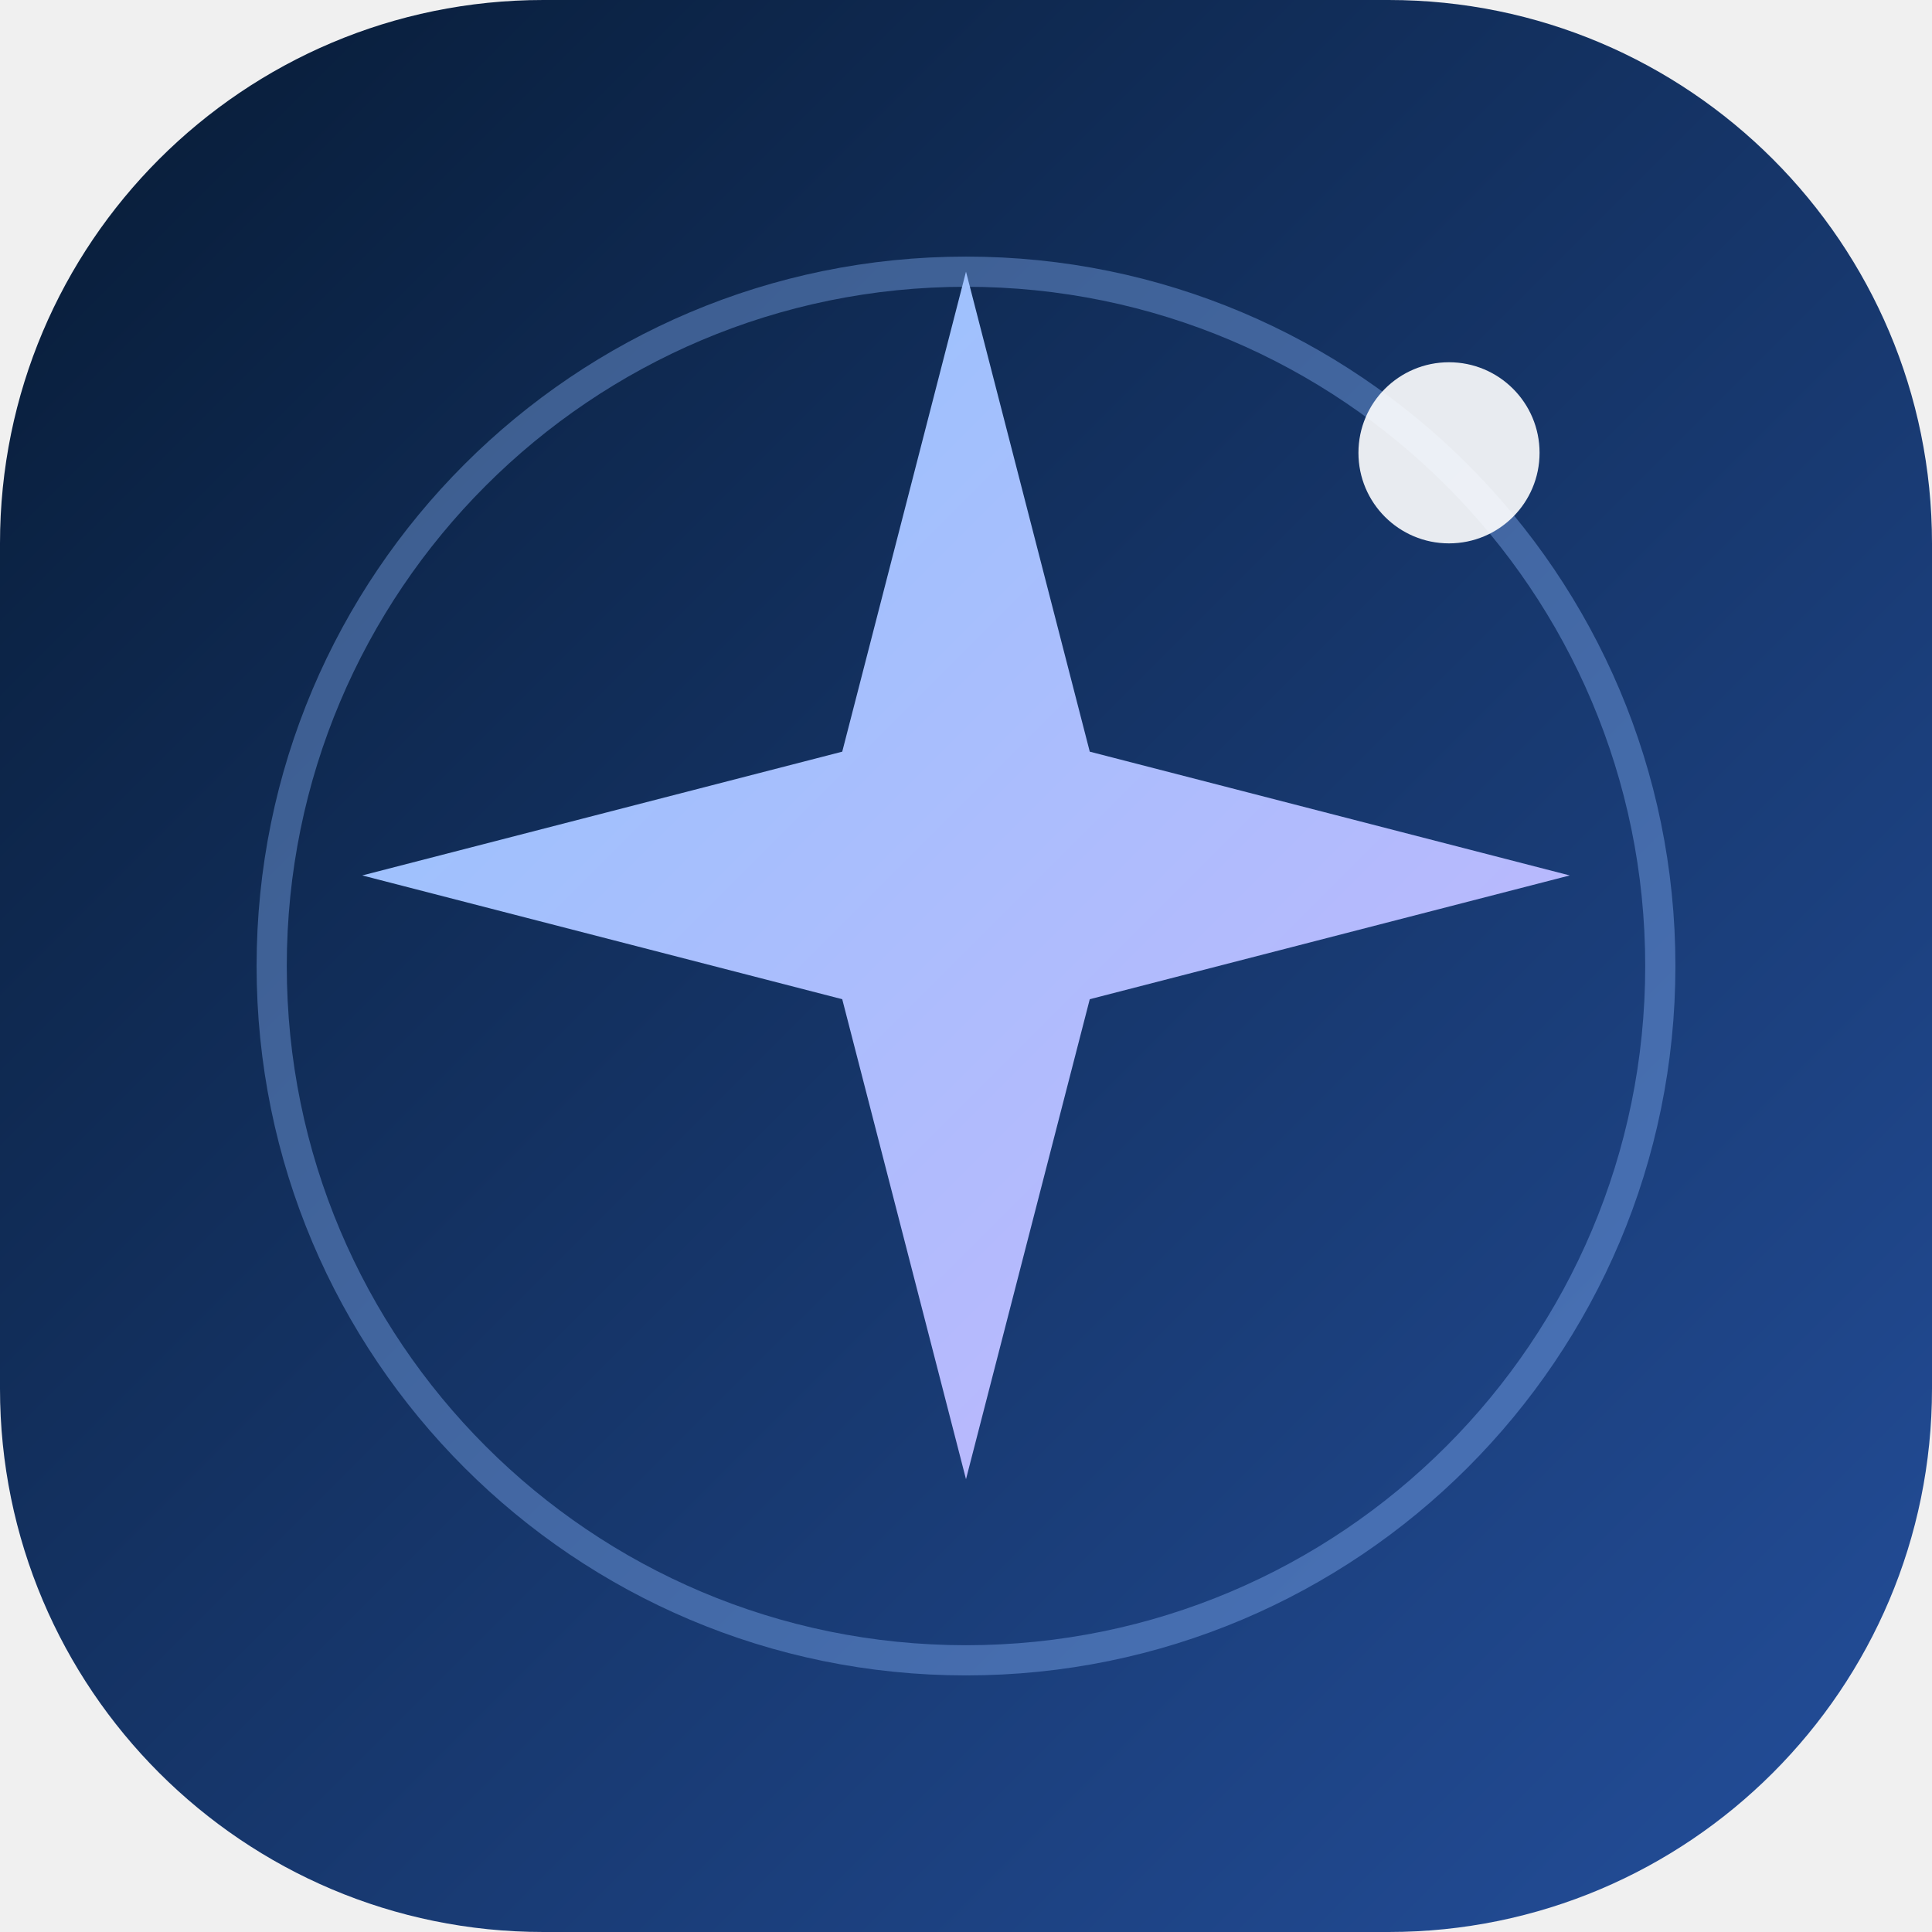
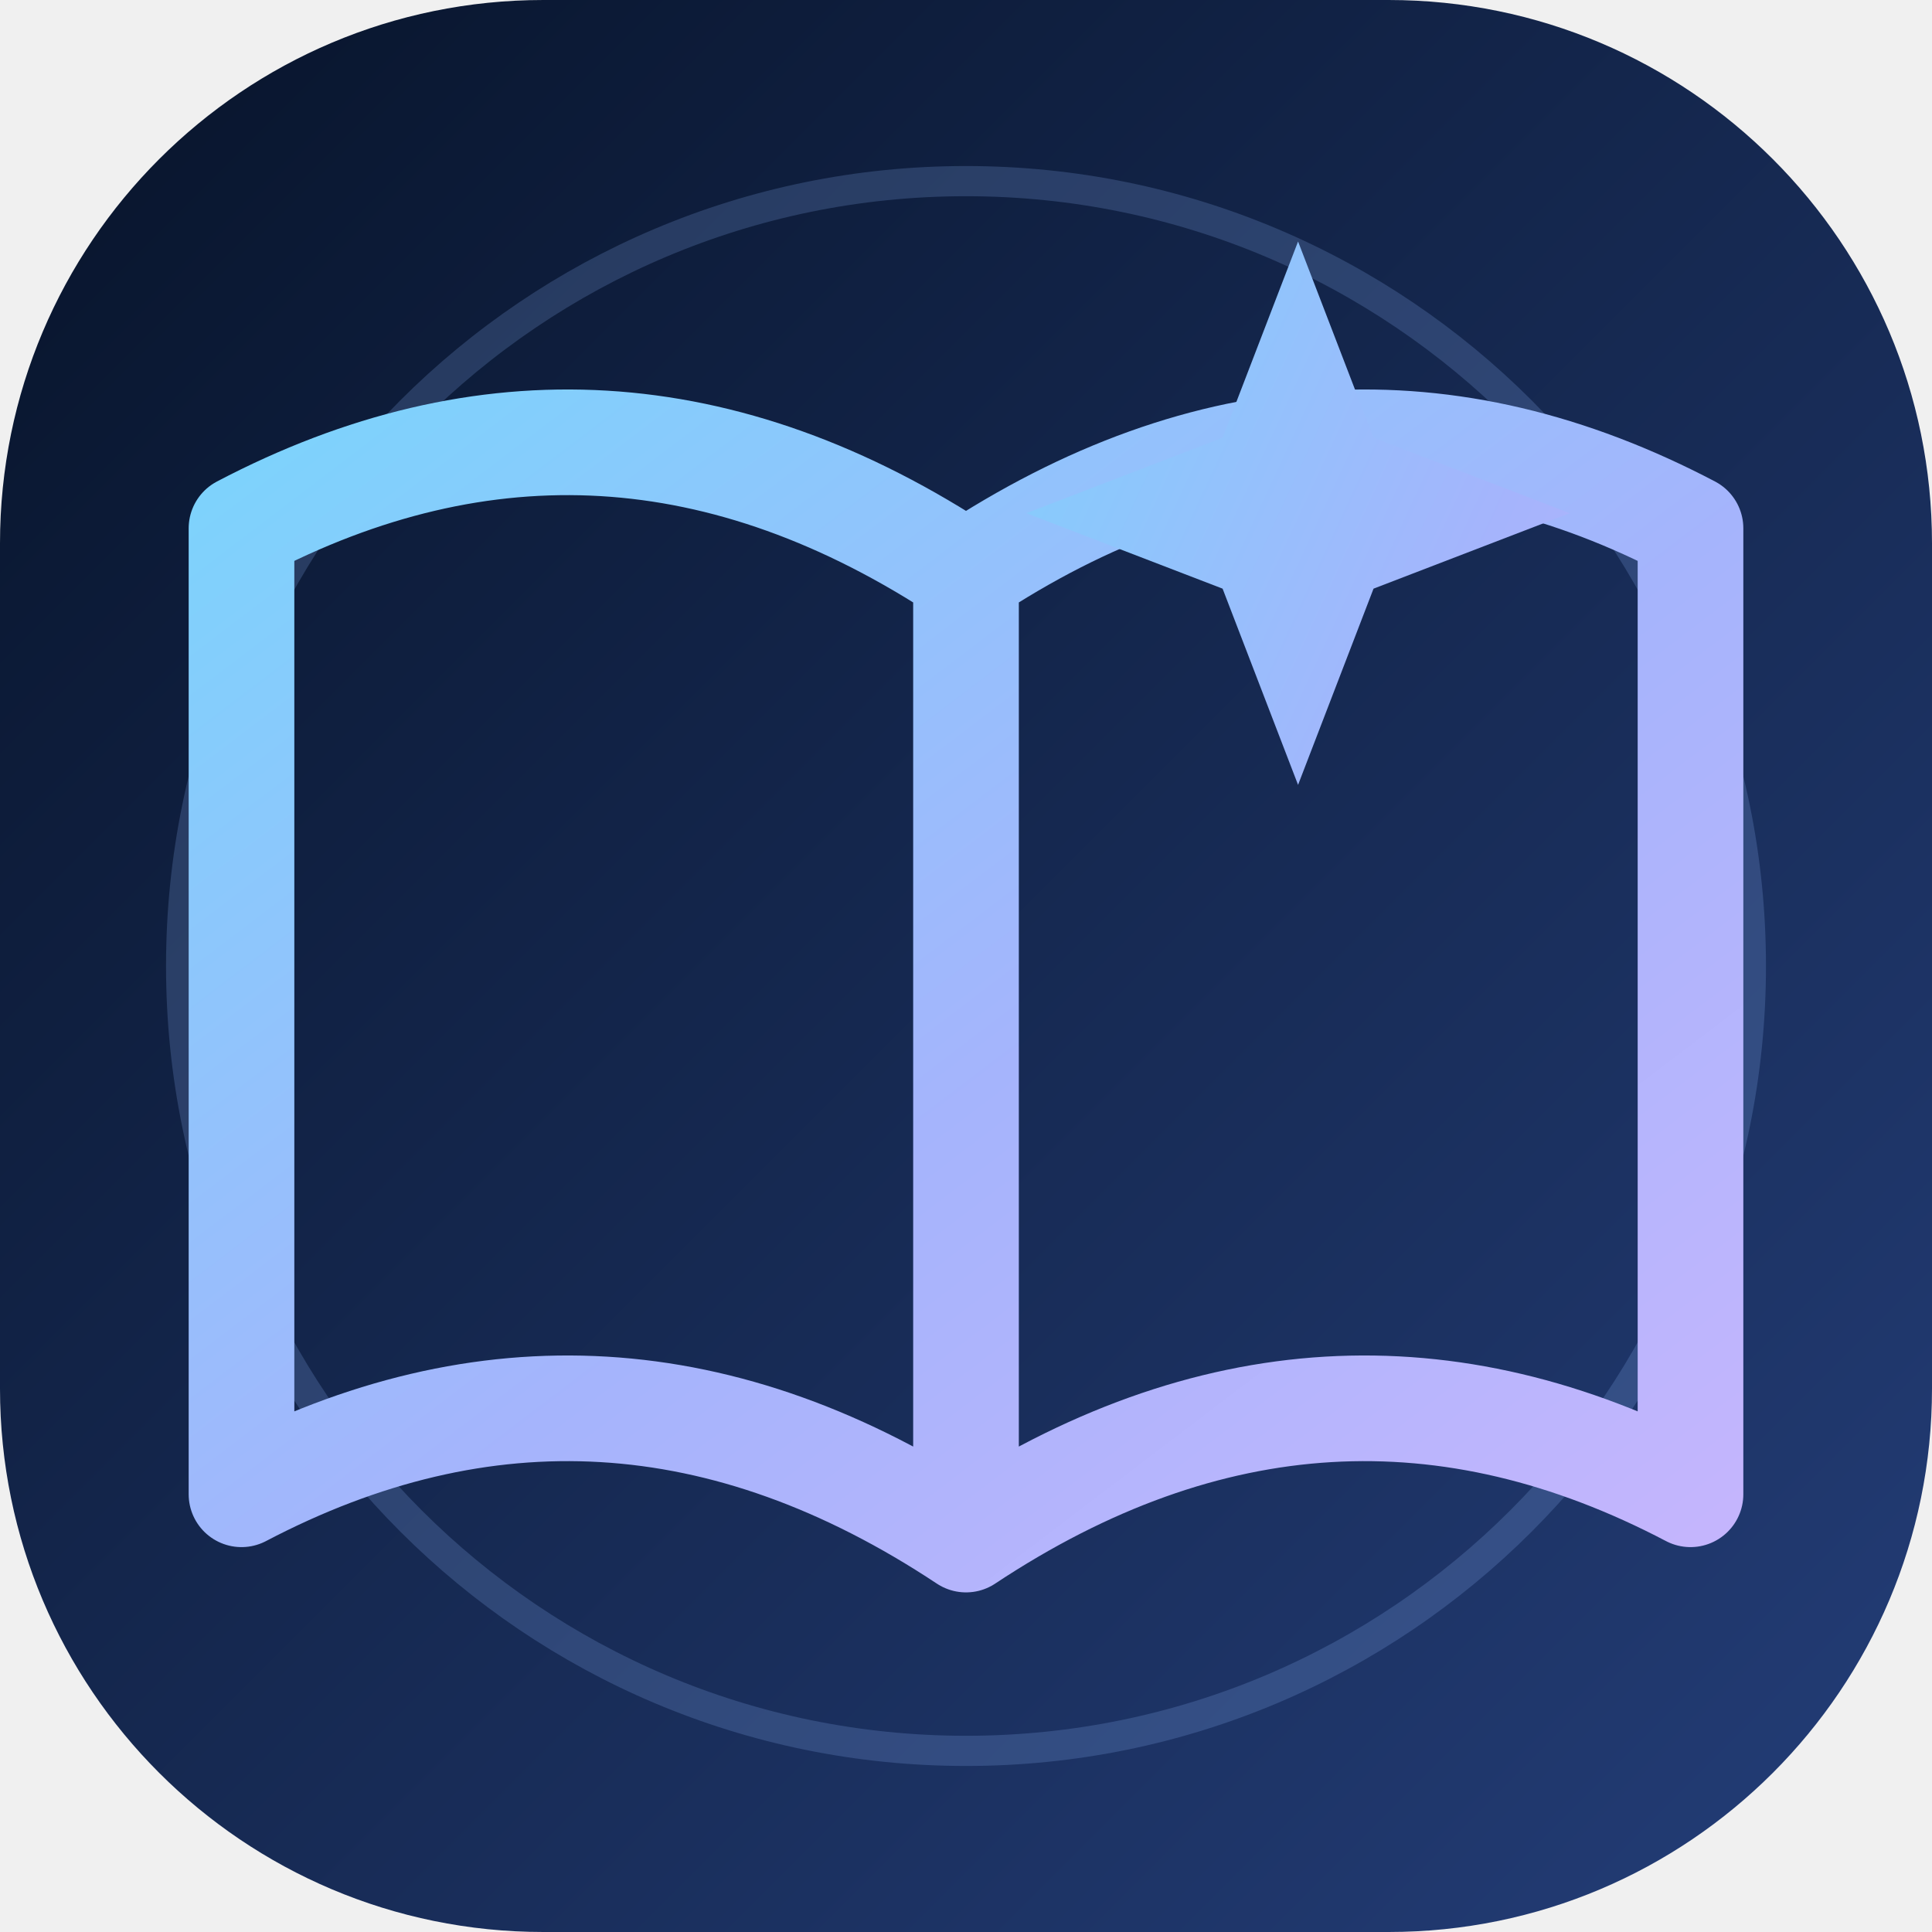
<svg xmlns="http://www.w3.org/2000/svg" viewBox="0 0 64 64">
  <defs>
-     <linearGradient id="g" x1="0" y1="0" x2="1" y2="1">
-       <stop stop-color="#071b35" />
-       <stop offset="1" stop-color="#244f9c" />
+     <linearGradient id="bg" x1="0" y1="0" x2="1" y2="1">
+       <stop stop-color="#071329" />
+       <stop offset="1" stop-color="#243e79" />
    </linearGradient>
-     <linearGradient id="s" x1="0" y1="0" x2="1" y2="1">
-       <stop stop-color="#93c5fd" />
+     <linearGradient id="glow" x1="0" y1="0" x2="1" y2="1">
+       <stop stop-color="#7dd3fc" />
+       <stop offset=".55" stop-color="#a5b4fc" />
      <stop offset="1" stop-color="#c4b5fd" />
    </linearGradient>
  </defs>
-   <rect width="64" height="64" rx="18" fill="url(#g)" />
-   <circle cx="32" cy="32" r="23" fill="none" stroke="#8db8ff" stroke-opacity=".38" />
-   <path d="M32 9l4.1 15.9L52 29l-15.9 4.1L32 49l-4.1-15.9L12 29l15.9-4.1z" fill="url(#s)" />
-   <circle cx="48" cy="15" r="3" fill="#fff" opacity=".9" />
+   <rect width="64" height="64" rx="18" fill="url(#bg)" />
+   <circle cx="32" cy="32" r="26" fill="none" stroke="#91b9ff" stroke-opacity=".2" />
+   <path d="M8 17.5c8-4.2 16-3.8 24 1.5v32c-8-5.3-16-5.7-24-1.5zM56 17.5c-8-4.2-16-3.8-24 1.5v32c8-5.3 16-5.7 24-1.5z" fill="none" stroke="url(#glow)" stroke-width="3.5" stroke-linejoin="round" />
+   <path d="M32 19v32M43 8l2.5 6.5L52 17l-6.5 2.5L43 26l-2.5-6.5L34 17l6.5-2.5z" fill="url(#glow)" />
</svg>
